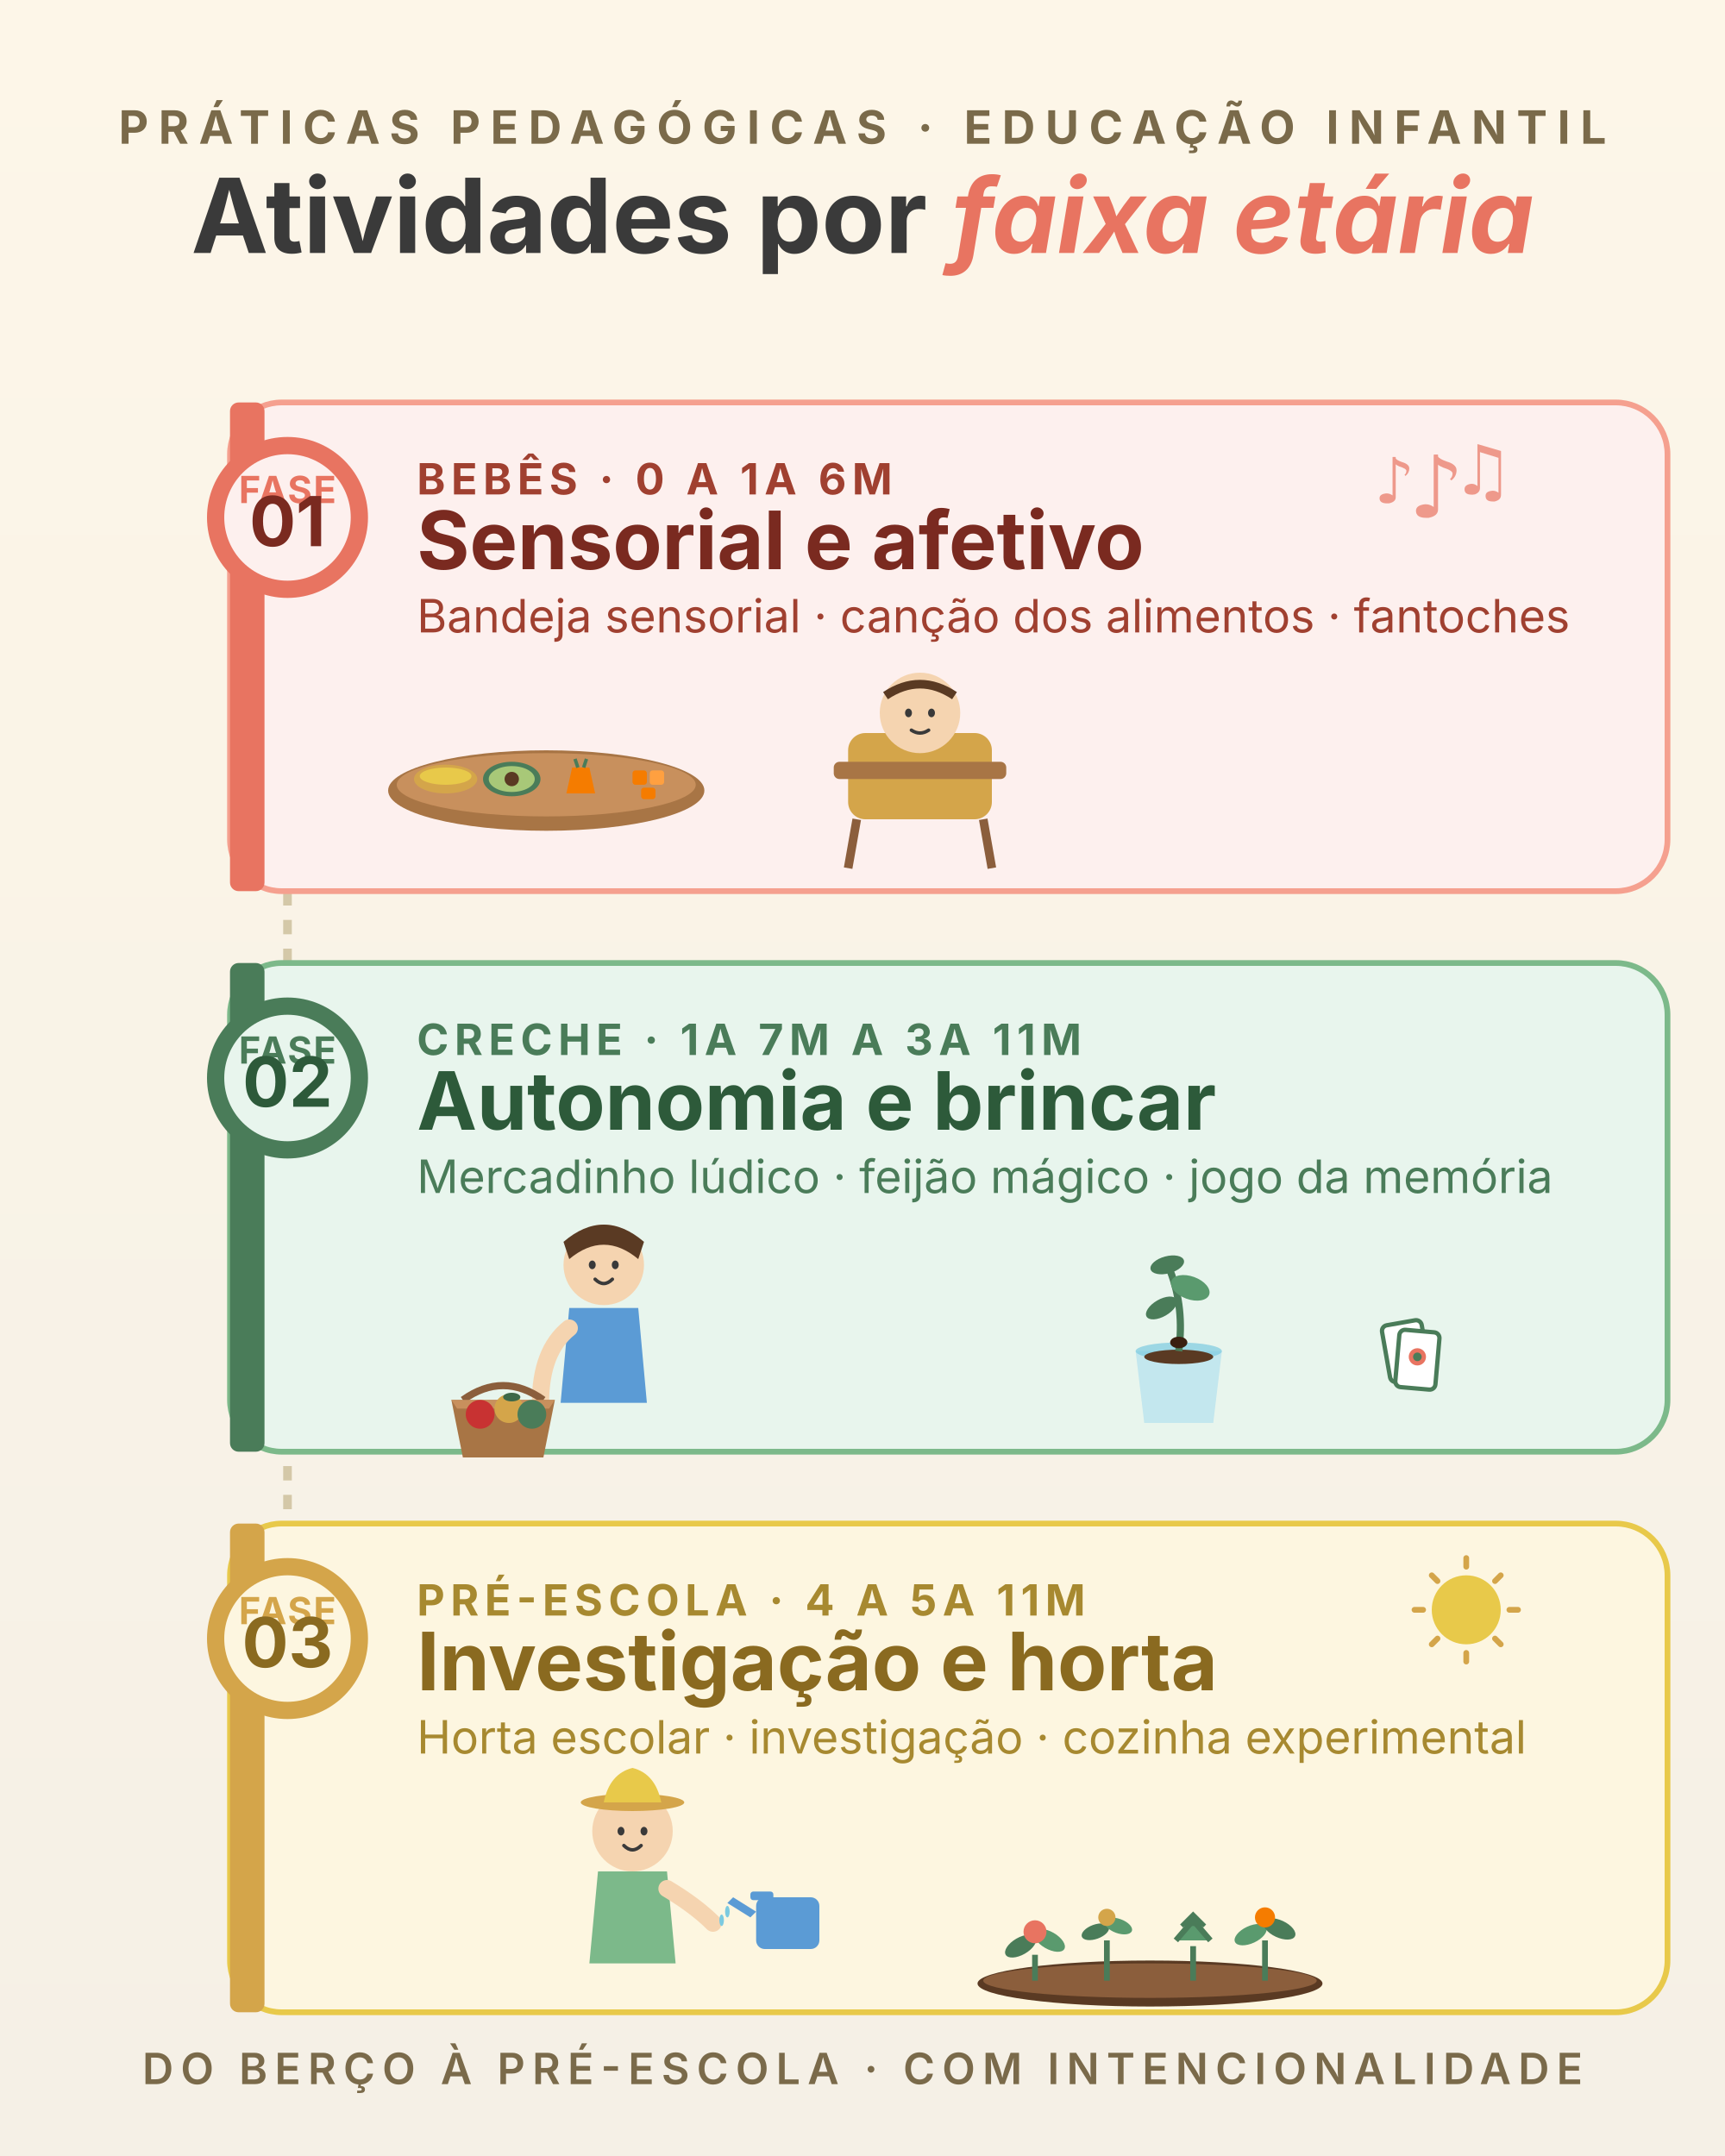
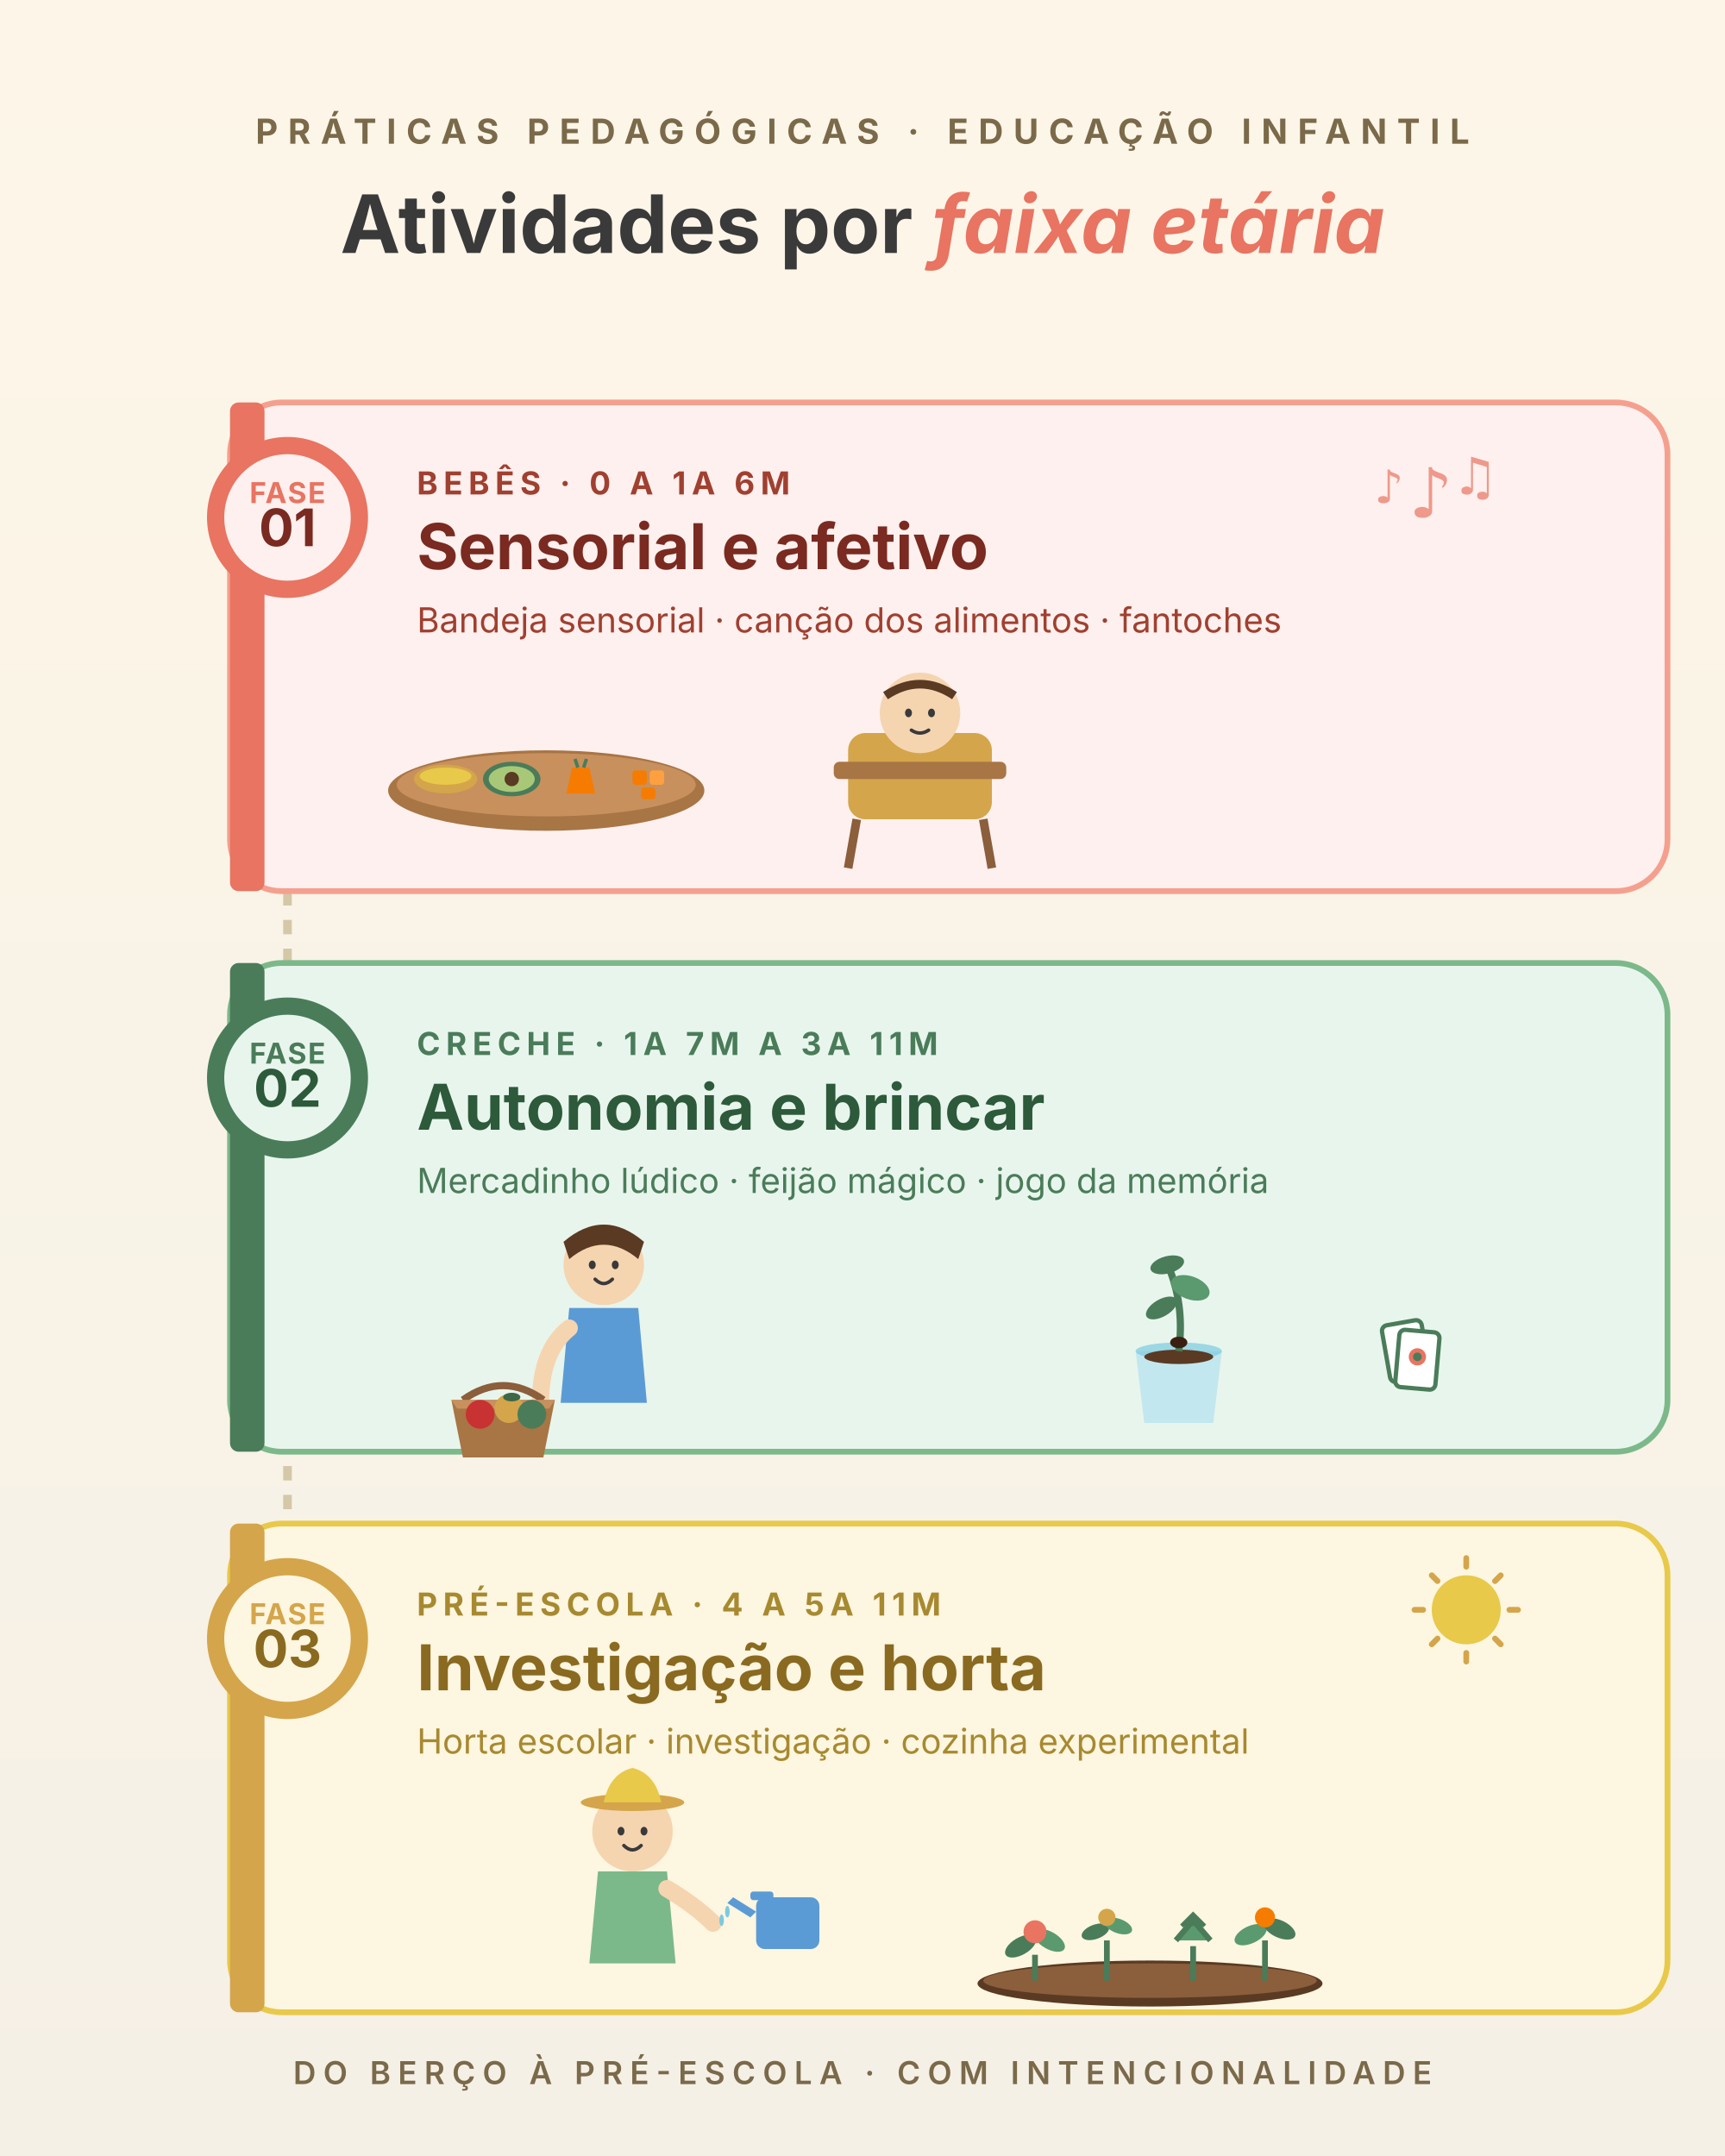
<svg xmlns="http://www.w3.org/2000/svg" viewBox="0 0 600 750">
  <defs>
    <linearGradient id="bg-ativ" x1="0" x2="0" y1="0" y2="1">
      <stop offset="0" stop-color="#fdf6e8" />
      <stop offset="1" stop-color="#f5f0e6" />
    </linearGradient>
  </defs>
  <rect width="600" height="750" fill="url(#bg-ativ)" />
-   <text x="300" y="50" text-anchor="middle" font-family="Inter,sans-serif" font-size="16" font-weight="700" letter-spacing="3.5" fill="#7a6a4a">PRÁTICAS PEDAGÓGICAS · EDUCAÇÃO INFANTIL</text>
-   <text x="300" y="88" text-anchor="middle" font-family="Inter,sans-serif" font-size="36" font-weight="700" fill="#3a3a3a">Atividades por <tspan font-style="italic" fill="#E87461">faixa etária</tspan>
+   <text x="300" y="50" text-anchor="middle" font-family="Inter,sans-serif" font-size="12" font-weight="700" letter-spacing="3.5" fill="#7a6a4a">PRÁTICAS PEDAGÓGICAS · EDUCAÇÃO INFANTIL</text>
+   <text x="300" y="88" text-anchor="middle" font-family="Inter,sans-serif" font-size="28" font-weight="700" fill="#3a3a3a">Atividades por <tspan font-style="italic" fill="#E87461">faixa etária</tspan>
  </text>
  <line x1="100" y1="170" x2="100" y2="640" stroke="#d4c8a8" stroke-width="3" stroke-dasharray="5,5" />
  <g transform="translate(40,140)">
    <rect x="40" y="0" width="500" height="170" rx="18" fill="#fdf0ee" stroke="#F5A08F" stroke-width="2" />
    <rect x="40" y="0" width="12" height="170" rx="3" fill="#E87461" />
    <circle cx="60" cy="40" r="28" fill="#E87461" />
    <circle cx="60" cy="40" r="22" fill="#fdf0ee" />
-     <text x="60" y="35" text-anchor="middle" font-family="Inter,sans-serif" font-size="13" font-weight="700" fill="#E87461" letter-spacing="0.5">FASE</text>
-     <text x="60" y="50" text-anchor="middle" font-family="Inter,sans-serif" font-size="24" font-weight="700" fill="#7a2a20">01</text>
-     <text x="105" y="32" font-family="Inter,sans-serif" font-size="15" font-weight="700" letter-spacing="2" fill="#a04030">BEBÊS · 0 A 1A 6M</text>
-     <text x="105" y="58" font-family="Inter,sans-serif" font-size="28" font-weight="700" fill="#7a2a20">Sensorial e afetivo</text>
-     <text x="105" y="80" font-family="Inter,sans-serif" font-size="16" fill="#a04030">Bandeja sensorial · canção dos alimentos · fantoches</text>
+     <text x="60" y="35" text-anchor="middle" font-family="Inter,sans-serif" font-size="10" font-weight="700" fill="#E87461" letter-spacing="0.5">FASE</text>
+     <text x="60" y="50" text-anchor="middle" font-family="Inter,sans-serif" font-size="18" font-weight="700" fill="#7a2a20">01</text>
+     <text x="105" y="32" font-family="Inter,sans-serif" font-size="11" font-weight="700" letter-spacing="2" fill="#a04030">BEBÊS · 0 A 1A 6M</text>
+     <text x="105" y="58" font-family="Inter,sans-serif" font-size="22" font-weight="700" fill="#7a2a20">Sensorial e afetivo</text>
+     <text x="105" y="80" font-family="Inter,sans-serif" font-size="12" fill="#a04030">Bandeja sensorial · canção dos alimentos · fantoches</text>
    <g transform="translate(280,130)">
      <rect x="-25" y="-15" width="50" height="30" rx="6" fill="#D4A54A" />
      <rect x="-30" y="-5" width="60" height="6" rx="2" fill="#a87545" />
      <line x1="-22" y1="15" x2="-25" y2="32" stroke="#8B5E3C" stroke-width="3" />
      <line x1="22" y1="15" x2="25" y2="32" stroke="#8B5E3C" stroke-width="3" />
      <circle cx="0" cy="-22" r="14" fill="#f5d4b0" />
      <ellipse cx="-4" cy="-22" rx="1.2" ry="1.5" fill="#3a3a3a" />
      <ellipse cx="4" cy="-22" rx="1.2" ry="1.5" fill="#3a3a3a" />
      <path d="M-3 -16 Q 0 -14 3 -16" stroke="#3a3a3a" stroke-width="1.2" fill="none" stroke-linecap="round" />
      <path d="M-12 -28 Q 0 -36 12 -28" stroke="#5a3a23" stroke-width="3" fill="none" />
    </g>
    <g transform="translate(150,135)">
      <ellipse cx="0" cy="0" rx="55" ry="14" fill="#a87545" />
      <ellipse cx="0" cy="-2" rx="52" ry="11" fill="#c8905d" />
      <g transform="translate(-35,-4)">
        <ellipse cx="0" cy="0" rx="11" ry="5" fill="#D4A54A" />
        <ellipse cx="0" cy="-1" rx="9" ry="3" fill="#E8C94A" />
      </g>
      <g transform="translate(-12,-4)">
        <ellipse cx="0" cy="0" rx="10" ry="6" fill="#4A7C59" />
        <ellipse cx="0" cy="0" rx="8" ry="4.5" fill="#a8c878" />
        <circle cx="0" cy="0" r="2.5" fill="#5a3a23" />
      </g>
      <g transform="translate(12,-3)">
        <path d="M-3 -5 L 3 -5 L 5 4 L -5 4 Z" fill="#f57c00" />
        <line x1="-1" y1="-5" x2="-2" y2="-8" stroke="#4A7C59" stroke-width="1.2" />
        <line x1="1" y1="-5" x2="2" y2="-8" stroke="#4A7C59" stroke-width="1.2" />
      </g>
      <g transform="translate(35,-3)">
        <rect x="-5" y="-4" width="5" height="5" rx="1" fill="#f57c00" />
        <rect x="1" y="-4" width="5" height="5" rx="1" fill="#FFA040" />
        <rect x="-2" y="2" width="5" height="4" rx="1" fill="#f57c00" />
      </g>
    </g>
    <g transform="translate(450,40)" fill="#E87461" opacity="0.7">
-       <text x="0" y="0" font-family="serif" font-size="30">♪</text>
-       <text x="15" y="-8" font-family="serif" font-size="24">♫</text>
-       <text x="-12" y="-5" font-family="serif" font-size="22">♪</text>
+       <text x="0" y="0" font-family="serif" font-size="24">♪</text>
+       <text x="15" y="-8" font-family="serif" font-size="18">♫</text>
+       <text x="-12" y="-5" font-family="serif" font-size="16">♪</text>
    </g>
  </g>
  <g transform="translate(40,335)">
    <rect x="40" y="0" width="500" height="170" rx="18" fill="#e8f5ed" stroke="#7CB98A" stroke-width="2" />
    <rect x="40" y="0" width="12" height="170" rx="3" fill="#4A7C59" />
    <circle cx="60" cy="40" r="28" fill="#4A7C59" />
    <circle cx="60" cy="40" r="22" fill="#e8f5ed" />
-     <text x="60" y="35" text-anchor="middle" font-family="Inter,sans-serif" font-size="13" font-weight="700" fill="#4A7C59" letter-spacing="0.5">FASE</text>
-     <text x="60" y="50" text-anchor="middle" font-family="Inter,sans-serif" font-size="24" font-weight="700" fill="#2d5a3a">02</text>
-     <text x="105" y="32" font-family="Inter,sans-serif" font-size="15" font-weight="700" letter-spacing="2" fill="#4A7C59">CRECHE · 1A 7M A 3A 11M</text>
-     <text x="105" y="58" font-family="Inter,sans-serif" font-size="28" font-weight="700" fill="#2d5a3a">Autonomia e brincar</text>
-     <text x="105" y="80" font-family="Inter,sans-serif" font-size="16" fill="#4A7C59">Mercadinho lúdico · feijão mágico · jogo da memória</text>
+     <text x="60" y="35" text-anchor="middle" font-family="Inter,sans-serif" font-size="10" font-weight="700" fill="#4A7C59" letter-spacing="0.5">FASE</text>
+     <text x="60" y="50" text-anchor="middle" font-family="Inter,sans-serif" font-size="18" font-weight="700" fill="#2d5a3a">02</text>
+     <text x="105" y="32" font-family="Inter,sans-serif" font-size="11" font-weight="700" letter-spacing="2" fill="#4A7C59">CRECHE · 1A 7M A 3A 11M</text>
+     <text x="105" y="58" font-family="Inter,sans-serif" font-size="22" font-weight="700" fill="#2d5a3a">Autonomia e brincar</text>
+     <text x="105" y="80" font-family="Inter,sans-serif" font-size="12" fill="#4A7C59">Mercadinho lúdico · feijão mágico · jogo da memória</text>
    <g transform="translate(170,135)">
      <ellipse cx="0" cy="-30" r="14" fill="#f5d4b0" />
      <circle cx="0" cy="-30" r="14" fill="#f5d4b0" />
      <ellipse cx="-4" cy="-30" rx="1.2" ry="1.5" fill="#3a3a3a" />
      <ellipse cx="4" cy="-30" rx="1.2" ry="1.5" fill="#3a3a3a" />
      <path d="M-3 -25 Q 0 -22 3 -25" stroke="#3a3a3a" stroke-width="1.2" fill="none" stroke-linecap="round" />
      <path d="M-14 -38 Q 0 -50 14 -38 L 12 -32 Q 0 -42 -12 -32 Z" fill="#5a3a23" />
      <path d="M-12 -15 L 12 -15 L 15 18 L -15 18 Z" fill="#5b9bd5" />
      <path d="M-12 -8 Q -22 0 -22 18" stroke="#f5d4b0" stroke-width="6" fill="none" stroke-linecap="round" />
    </g>
    <g transform="translate(135,160)">
      <path d="M-14 -8 Q 0 -18 14 -8" stroke="#8B5E3C" stroke-width="2.5" fill="none" />
      <path d="M-18 -8 L 18 -8 L 14 12 L -14 12 Z" fill="#a87545" />
      <path d="M-18 -8 L 18 -8 L 16 -5 L -16 -5 Z" fill="#c8905d" />
      <circle cx="-8" cy="-3" r="5" fill="#c83232" />
      <circle cx="2" cy="-5" r="5" fill="#D4A54A" />
      <circle cx="10" cy="-3" r="5" fill="#4A7C59" />
      <ellipse cx="3" cy="-9" rx="3" ry="1.5" fill="#3D6849" />
    </g>
    <g transform="translate(370,135)">
      <path d="M-15 0 L 15 0 L 12 25 L -12 25 Z" fill="#aaddee" opacity="0.6" />
      <ellipse cx="0" cy="0" rx="15" ry="3" fill="#7ccae0" opacity="0.7" />
      <ellipse cx="0" cy="2" rx="12" ry="2.5" fill="#5a3a23" />
      <path d="M0 0 Q 2 -15 -3 -28" stroke="#4A7C59" stroke-width="2.5" fill="none" />
      <ellipse cx="-6" cy="-15" rx="6" ry="3" fill="#4A7C59" transform="rotate(-30 -6 -15)" />
      <ellipse cx="4" cy="-22" rx="7" ry="4" fill="#5A9A6E" transform="rotate(20 4 -22)" />
      <ellipse cx="-4" cy="-30" rx="6" ry="3" fill="#4A7C59" transform="rotate(-15 -4 -30)" />
      <ellipse cx="0" cy="-3" rx="3" ry="2" fill="#3a1f10" />
    </g>
    <g transform="translate(450,140)">
      <rect x="-8" y="-15" width="14" height="20" rx="2" fill="#fff" stroke="#4A7C59" stroke-width="1.5" transform="rotate(-10 -1 -5)" />
      <rect x="-4" y="-12" width="14" height="20" rx="2" fill="#fff" stroke="#4A7C59" stroke-width="1.5" transform="rotate(5 3 -2)" />
      <circle cx="3" cy="-3" r="3" fill="#E87461" />
      <circle cx="3" cy="-3" r="1.5" fill="#4A7C59" />
    </g>
  </g>
  <g transform="translate(40,530)">
    <rect x="40" y="0" width="500" height="170" rx="18" fill="#fdf6e0" stroke="#E8C94A" stroke-width="2" />
    <rect x="40" y="0" width="12" height="170" rx="3" fill="#D4A54A" />
    <circle cx="60" cy="40" r="28" fill="#D4A54A" />
    <circle cx="60" cy="40" r="22" fill="#fdf6e0" />
-     <text x="60" y="35" text-anchor="middle" font-family="Inter,sans-serif" font-size="13" font-weight="700" fill="#D4A54A" letter-spacing="0.5">FASE</text>
-     <text x="60" y="50" text-anchor="middle" font-family="Inter,sans-serif" font-size="24" font-weight="700" fill="#8a6a20">03</text>
-     <text x="105" y="32" font-family="Inter,sans-serif" font-size="15" font-weight="700" letter-spacing="2" fill="#a78930">PRÉ-ESCOLA · 4 A 5A 11M</text>
-     <text x="105" y="58" font-family="Inter,sans-serif" font-size="28" font-weight="700" fill="#8a6a20">Investigação e horta</text>
-     <text x="105" y="80" font-family="Inter,sans-serif" font-size="16" fill="#a78930">Horta escolar · investigação · cozinha experimental</text>
+     <text x="60" y="35" text-anchor="middle" font-family="Inter,sans-serif" font-size="10" font-weight="700" fill="#D4A54A" letter-spacing="0.5">FASE</text>
+     <text x="60" y="50" text-anchor="middle" font-family="Inter,sans-serif" font-size="18" font-weight="700" fill="#8a6a20">03</text>
+     <text x="105" y="32" font-family="Inter,sans-serif" font-size="11" font-weight="700" letter-spacing="2" fill="#a78930">PRÉ-ESCOLA · 4 A 5A 11M</text>
+     <text x="105" y="58" font-family="Inter,sans-serif" font-size="22" font-weight="700" fill="#8a6a20">Investigação e horta</text>
+     <text x="105" y="80" font-family="Inter,sans-serif" font-size="12" fill="#a78930">Horta escolar · investigação · cozinha experimental</text>
    <g transform="translate(180,135)">
      <circle cx="0" cy="-28" r="14" fill="#f5d4b0" />
      <ellipse cx="-4" cy="-28" rx="1.2" ry="1.5" fill="#3a3a3a" />
      <ellipse cx="4" cy="-28" rx="1.2" ry="1.5" fill="#3a3a3a" />
      <path d="M-3 -23 Q 0 -20 3 -23" stroke="#3a3a3a" stroke-width="1.2" fill="none" stroke-linecap="round" />
      <ellipse cx="0" cy="-38" rx="18" ry="3" fill="#D4A54A" />
      <path d="M-10 -38 Q -8 -48 0 -50 Q 8 -48 10 -38 Z" fill="#E8C94A" />
      <path d="M-12 -14 L 12 -14 L 15 18 L -15 18 Z" fill="#7CB98A" />
      <path d="M12 -8 Q 22 -2 28 4" stroke="#f5d4b0" stroke-width="6" fill="none" stroke-linecap="round" />
    </g>
    <g transform="translate(235,140)">
      <rect x="-12" y="-10" width="22" height="18" rx="3" fill="#5b9bd5" />
      <path d="M-12 -5 L -20 -10 L -22 -8 L -14 -3 Z" fill="#5b9bd5" />
      <rect x="-14" y="-12" width="8" height="3" rx="1" fill="#5b9bd5" />
      <ellipse cx="-22" cy="-5" rx="0.8" ry="2" fill="#7ccae0" />
      <ellipse cx="-24" cy="-2" rx="0.8" ry="2" fill="#7ccae0" />
    </g>
    <g transform="translate(360,150)">
      <ellipse cx="0" cy="10" rx="60" ry="8" fill="#5a3a23" />
      <ellipse cx="0" cy="9" rx="58" ry="6" fill="#8B5E3C" />
      <g transform="translate(-40,0)">
        <line x1="0" y1="0" x2="0" y2="9" stroke="#4A7C59" stroke-width="2" />
        <ellipse cx="-5" cy="-3" rx="6" ry="3" fill="#4A7C59" transform="rotate(-30 -5 -3)" />
        <ellipse cx="5" cy="-5" rx="6" ry="3" fill="#5A9A6E" transform="rotate(30 5 -5)" />
        <circle cx="0" cy="-8" r="4" fill="#E87461" />
      </g>
      <g transform="translate(-15,0)">
        <line x1="0" y1="-5" x2="0" y2="9" stroke="#4A7C59" stroke-width="2" />
        <ellipse cx="-4" cy="-8" rx="5" ry="2.5" fill="#4A7C59" transform="rotate(-20 -4 -8)" />
        <ellipse cx="4" cy="-10" rx="5" ry="2.5" fill="#5A9A6E" transform="rotate(20 4 -10)" />
        <circle cx="0" cy="-13" r="3" fill="#D4A54A" />
      </g>
      <g transform="translate(15,0)">
        <line x1="0" y1="-3" x2="0" y2="9" stroke="#4A7C59" stroke-width="2" />
        <path d="M-6 -5 L 0 -12 L 6 -5" stroke="#4A7C59" stroke-width="2" fill="#5A9A6E" />
        <path d="M-4 -10 L 0 -14 L 4 -10" stroke="#4A7C59" stroke-width="1.5" fill="#4A7C59" />
      </g>
      <g transform="translate(40,0)">
        <line x1="0" y1="-5" x2="0" y2="9" stroke="#4A7C59" stroke-width="2" />
        <ellipse cx="-5" cy="-7" rx="6" ry="3" fill="#5A9A6E" transform="rotate(-25 -5 -7)" />
        <ellipse cx="5" cy="-9" rx="6" ry="3" fill="#4A7C59" transform="rotate(25 5 -9)" />
        <circle cx="0" cy="-13" r="3.5" fill="#f57c00" />
      </g>
    </g>
    <g transform="translate(470,30)">
      <circle cx="0" cy="0" r="12" fill="#E8C94A" />
      <g stroke="#D4A54A" stroke-width="2" stroke-linecap="round">
        <line x1="-18" y1="0" x2="-15" y2="0" />
        <line x1="15" y1="0" x2="18" y2="0" />
        <line x1="0" y1="-18" x2="0" y2="-15" />
        <line x1="0" y1="15" x2="0" y2="18" />
        <line x1="-12" y1="-12" x2="-10" y2="-10" />
        <line x1="12" y1="-12" x2="10" y2="-10" />
        <line x1="-12" y1="12" x2="-10" y2="10" />
        <line x1="12" y1="12" x2="10" y2="10" />
      </g>
    </g>
  </g>
-   <text x="300" y="725" text-anchor="middle" font-family="Inter,sans-serif" font-size="15" font-weight="600" letter-spacing="2.5" fill="#7a6a4a">DO BERÇO À PRÉ-ESCOLA · COM INTENCIONALIDADE</text>
+   <text x="300" y="725" text-anchor="middle" font-family="Inter,sans-serif" font-size="11" font-weight="600" letter-spacing="2.5" fill="#7a6a4a">DO BERÇO À PRÉ-ESCOLA · COM INTENCIONALIDADE</text>
</svg>
